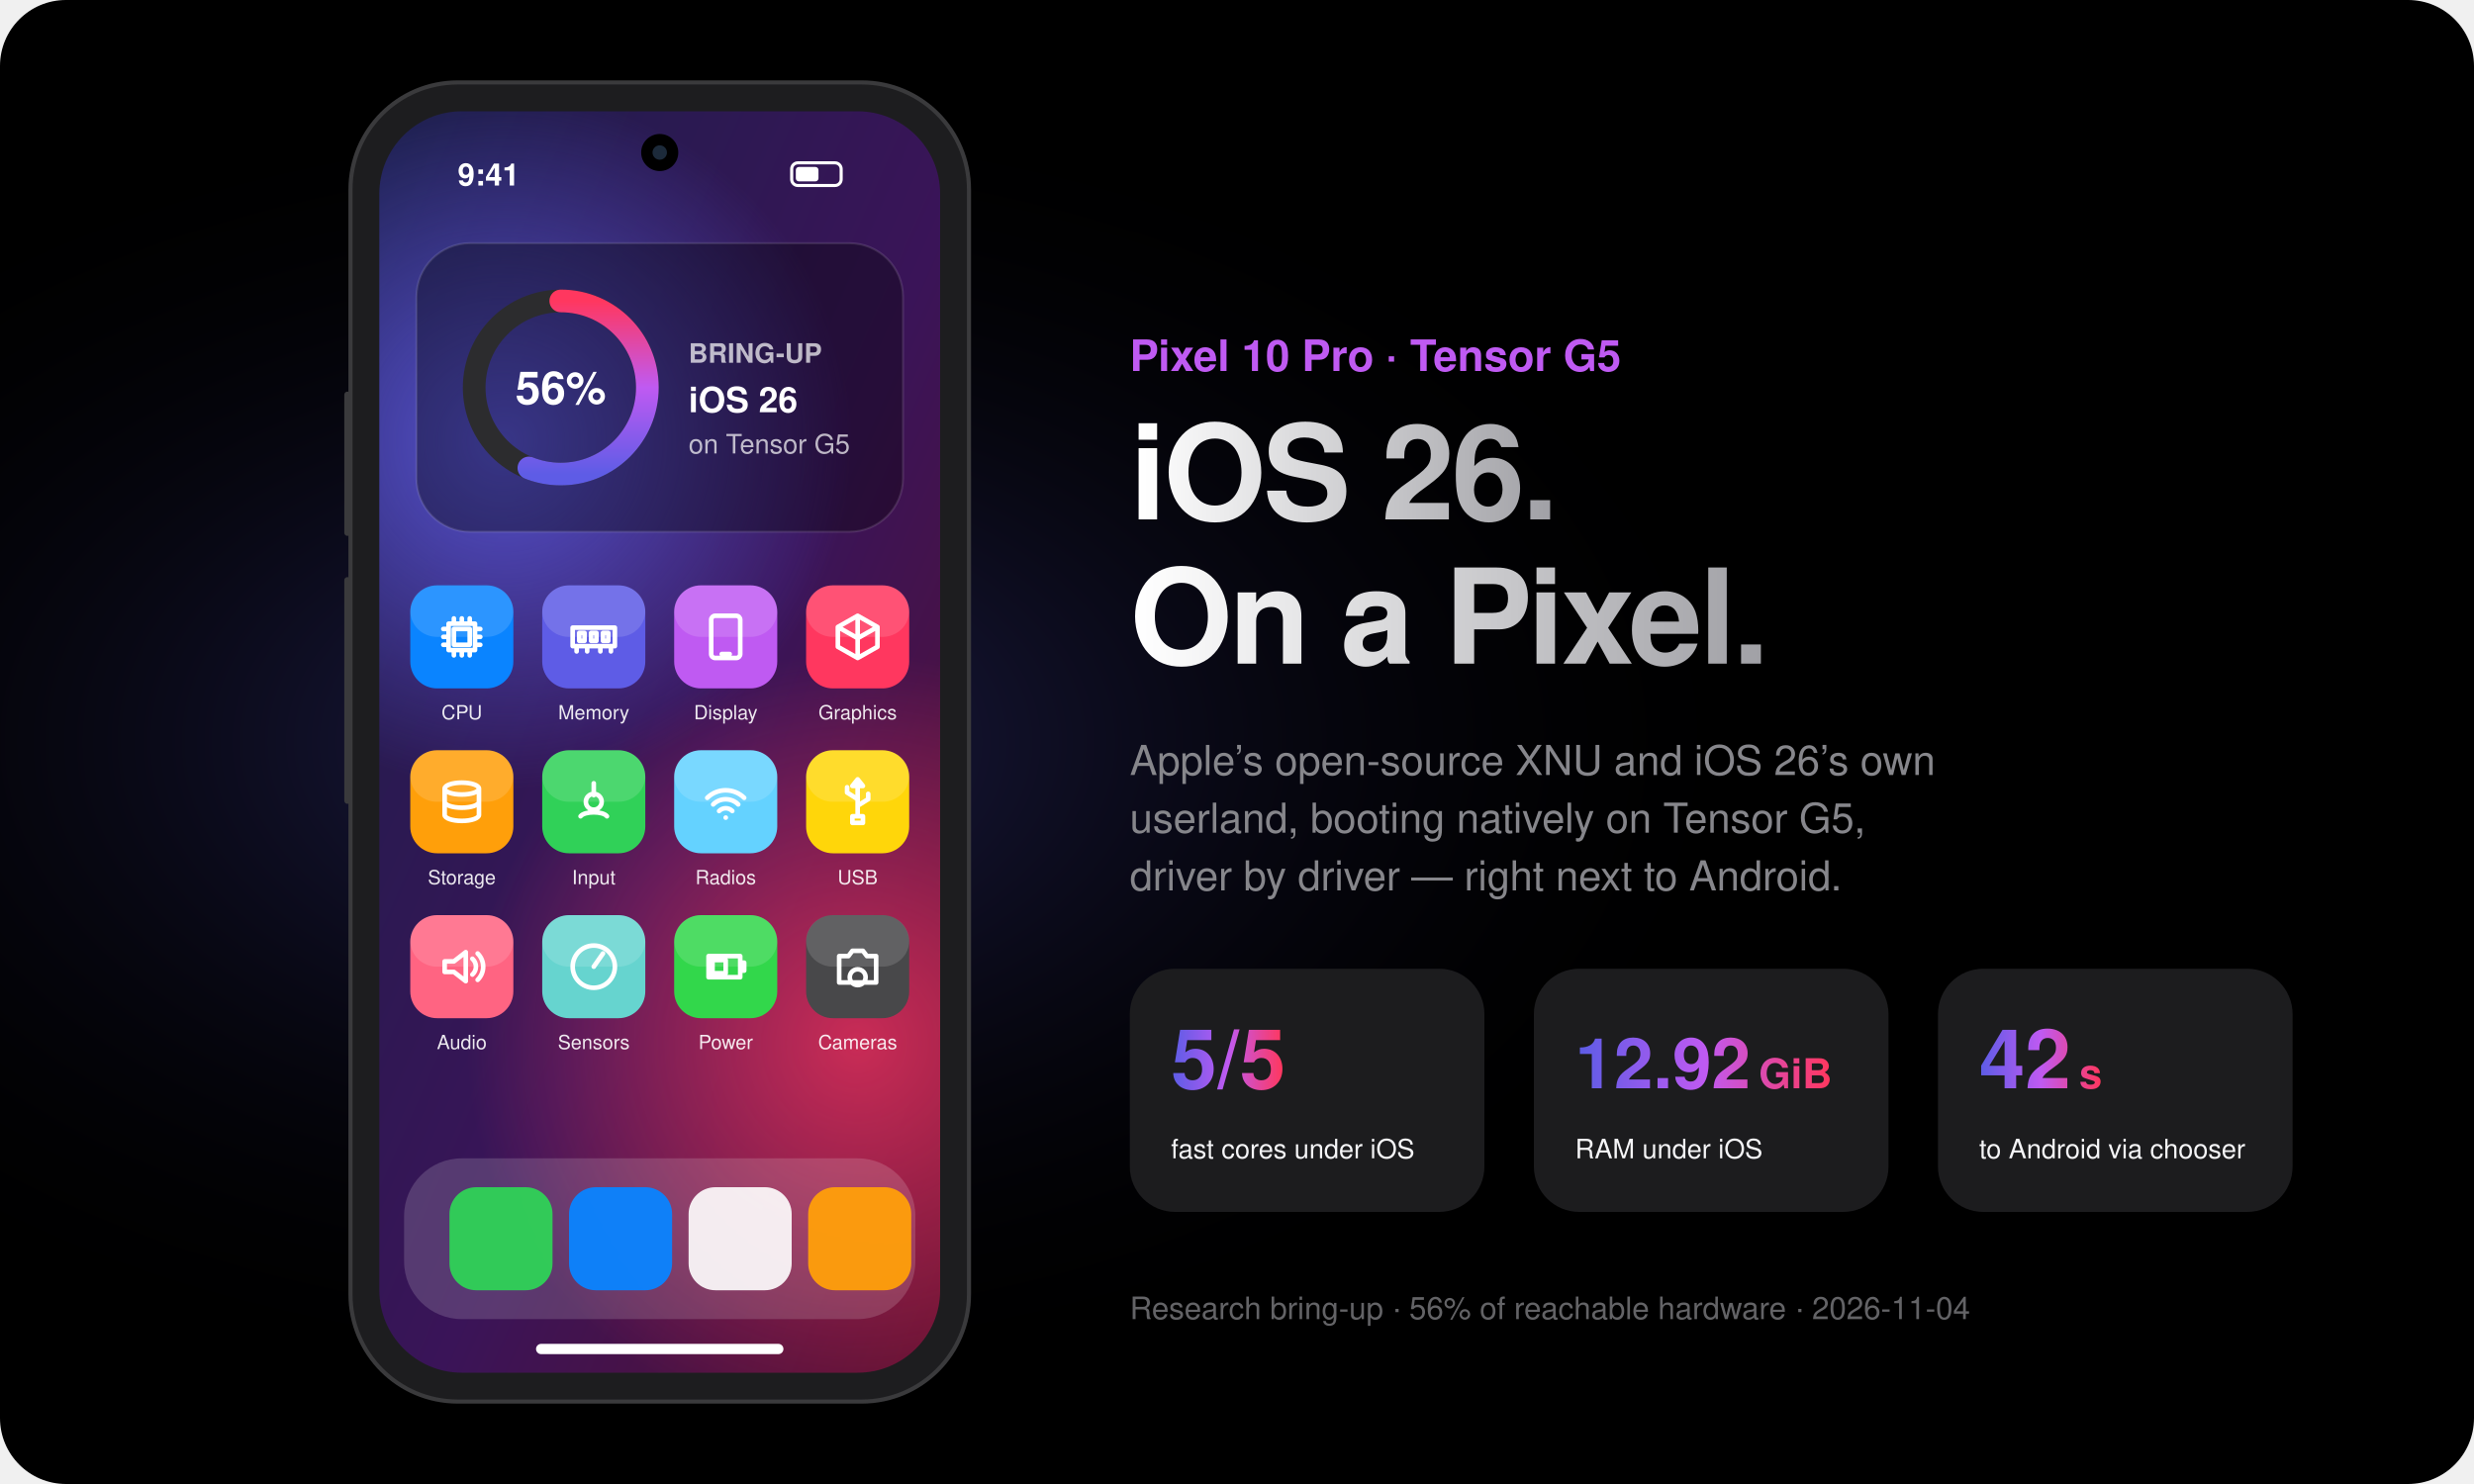
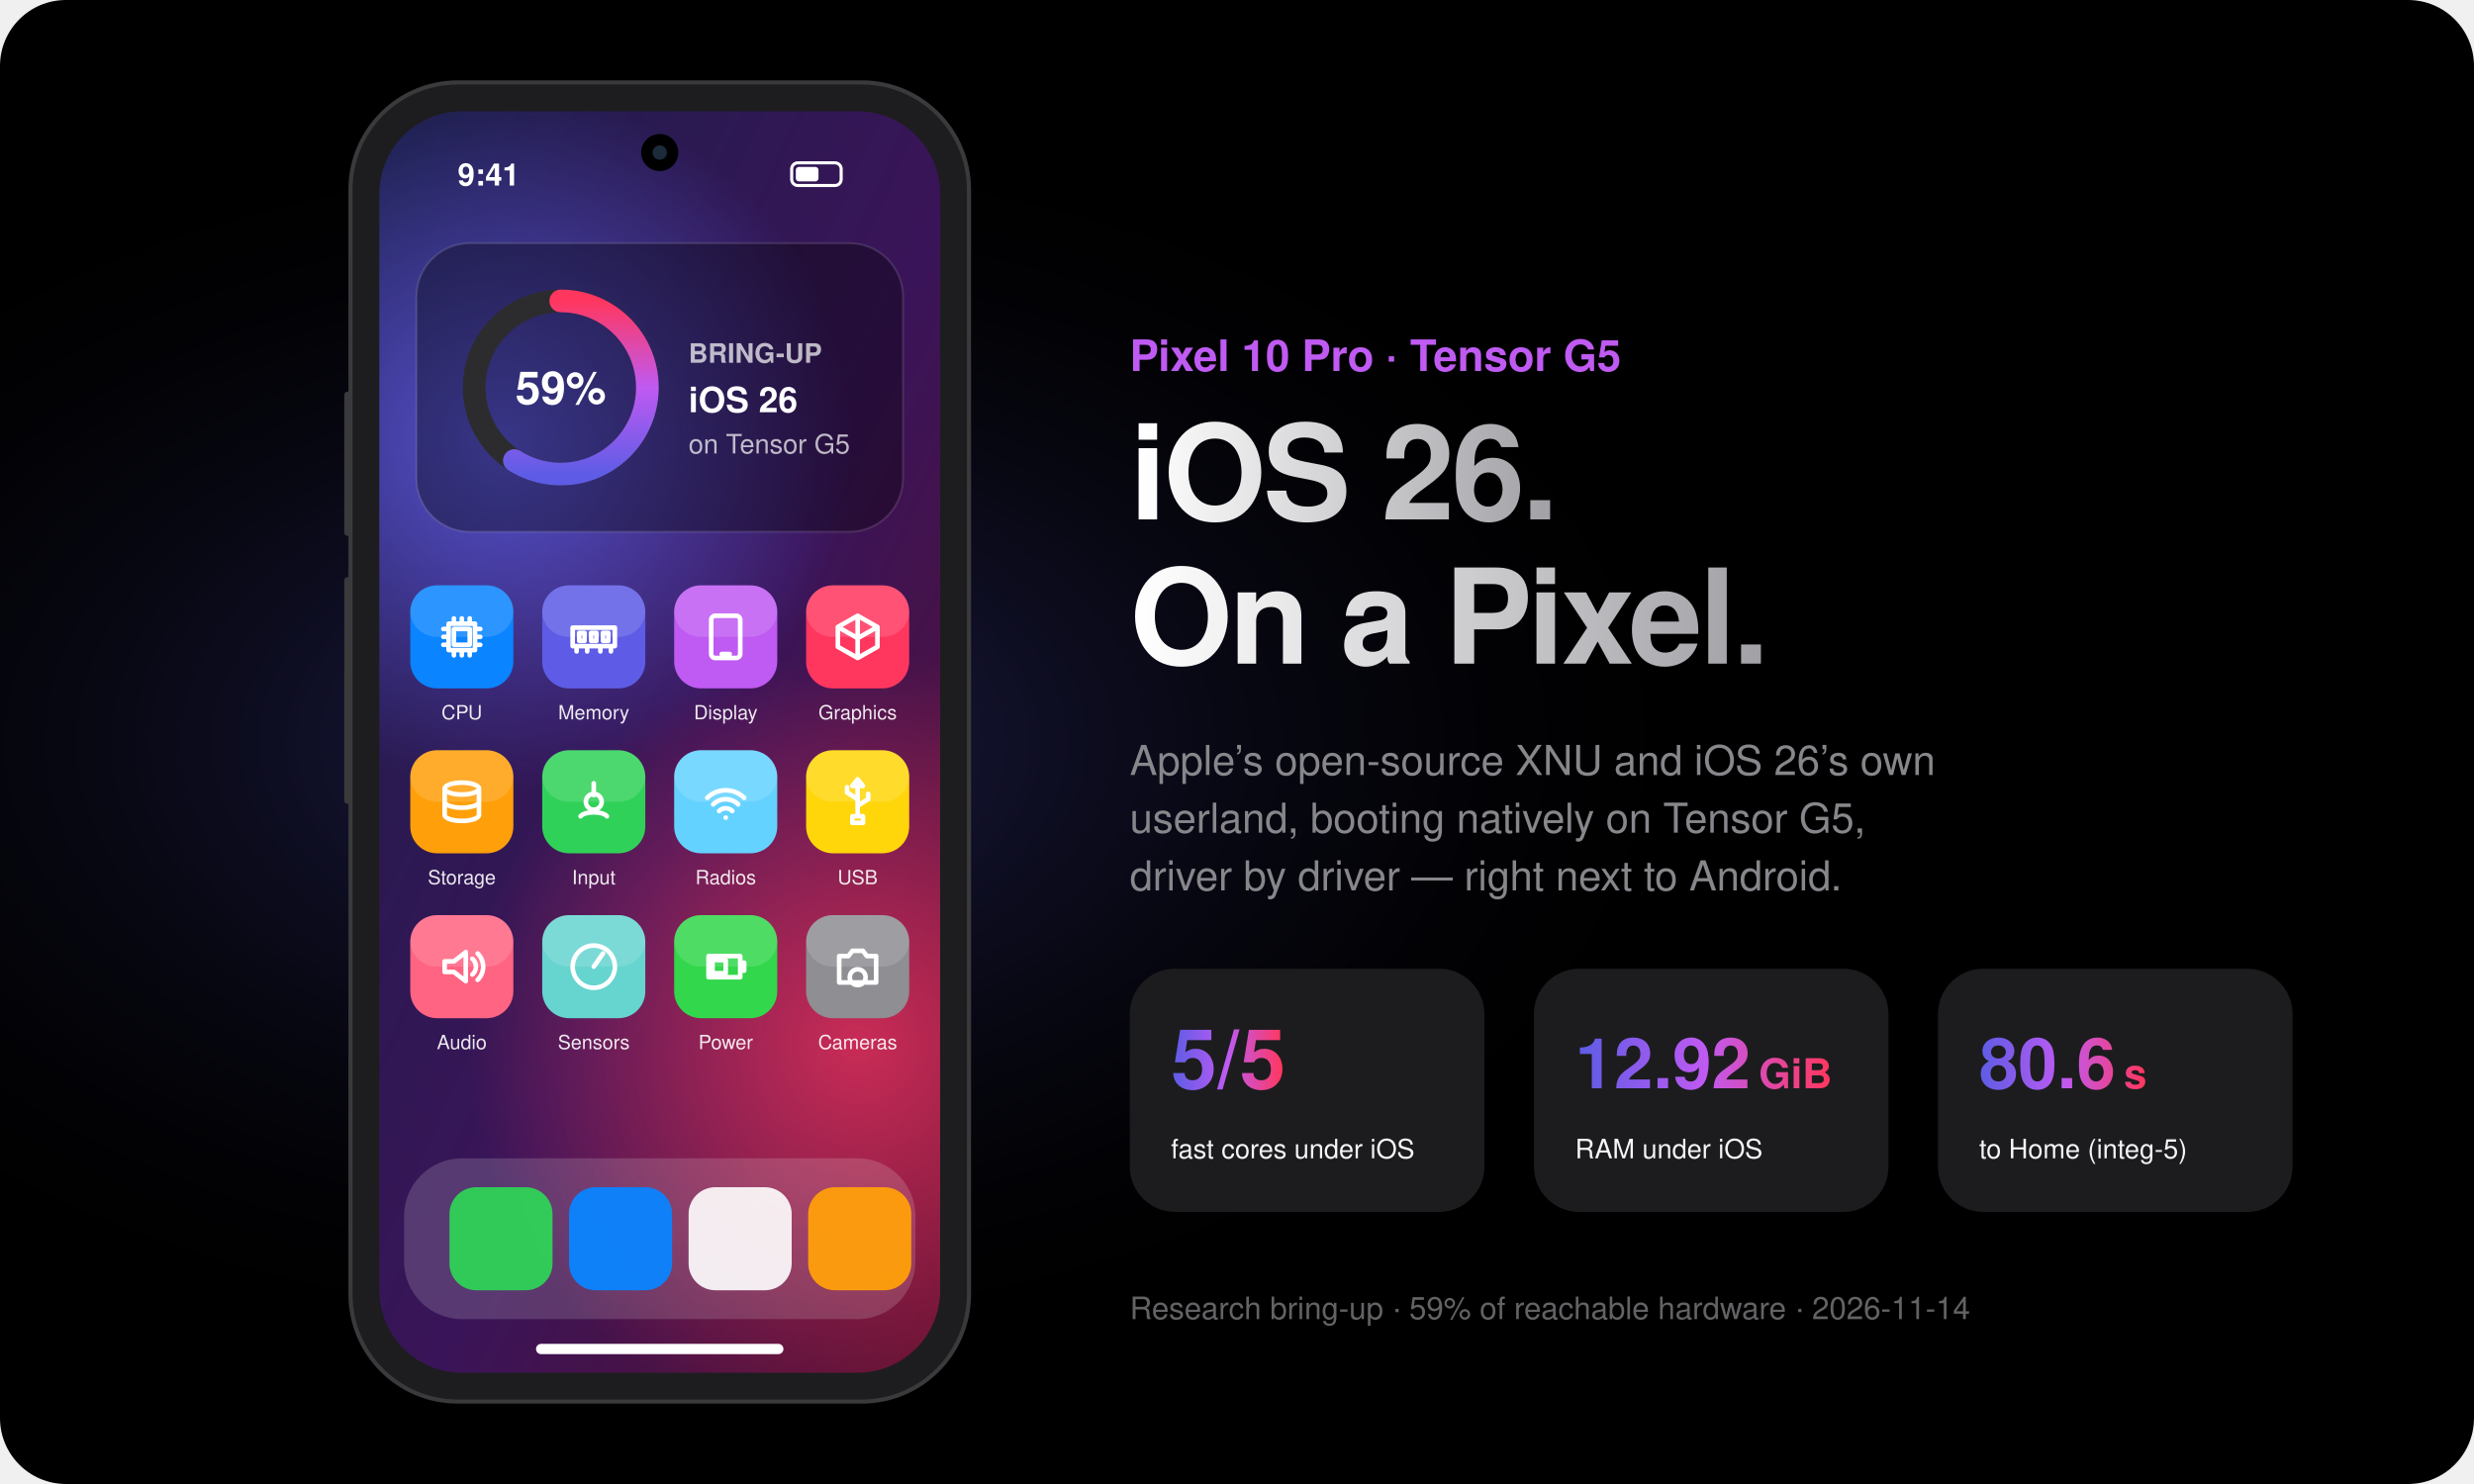
- <svg xmlns="http://www.w3.org/2000/svg" viewBox="0 0 1200 720" role="img" aria-label="iOS 26 on Pixel 10 Pro: 56 percent of reachable hardware">
+ <svg xmlns="http://www.w3.org/2000/svg" viewBox="0 0 1200 720" role="img" aria-label="iOS 26 on Pixel 10 Pro: 59 percent of reachable hardware">
  <defs>
    <linearGradient id="g" x1="0" y1="0" x2="1" y2="0">
      <stop offset="0" stop-color="#5e5ce6" />
      <stop offset=".5" stop-color="#bf5af2" />
      <stop offset="1" stop-color="#ff375f" />
    </linearGradient>
    <linearGradient id="wall" x1="0" y1="0" x2="1" y2="1">
      <stop offset="0" stop-color="#1b1f4b" />
      <stop offset=".55" stop-color="#3a1458" />
      <stop offset="1" stop-color="#5b0f2e" />
    </linearGradient>
    <radialGradient id="orb1">
      <stop offset="0" stop-color="#5e5ce6" stop-opacity=".85" />
      <stop offset="1" stop-color="#5e5ce6" stop-opacity="0" />
    </radialGradient>
    <radialGradient id="orb2">
      <stop offset="0" stop-color="#ff375f" stop-opacity=".7" />
      <stop offset="1" stop-color="#ff375f" stop-opacity="0" />
    </radialGradient>
    <radialGradient id="halo" cx=".27" cy=".5" r=".45">
      <stop offset="0" stop-color="#5e5ce6" stop-opacity=".35" />
      <stop offset="1" stop-color="#000" stop-opacity="0" />
    </radialGradient>
    <linearGradient id="t" x1="0" y1="0" x2="1" y2="0">
      <stop offset="0" stop-color="#fff" />
      <stop offset="1" stop-color="#a1a1a6" />
    </linearGradient>
  </defs>
  <rect width="1200" height="720" rx="32" fill="#000" />
  <rect width="1200" height="720" rx="32" fill="url(#halo)">
    <animate attributeName="opacity" values=".7;1;.7" dur="7s" repeatCount="indefinite" />
  </rect>
  <g>
    <rect x="170" y="40" width="300" height="640" rx="52" fill="#1d1d1f" stroke="#3a3a3c" stroke-width="2" />
    <rect x="167" y="190" width="3" height="70" rx="1.5" fill="#3a3a3c" />
    <rect x="167" y="280" width="3" height="110" rx="1.5" fill="#3a3a3c" />
    <clipPath id="scr">
      <rect x="184" y="54" width="272" height="612" rx="40" />
    </clipPath>
    <g clip-path="url(#scr)">
      <rect x="184" y="54" width="272" height="612" fill="url(#wall)" />
      <circle cx="244" cy="214" r="170" fill="url(#orb1)">
        <animate attributeName="cy" values="214;274;214" dur="11s" repeatCount="indefinite" />
      </circle>
      <circle cx="416" cy="506" r="190" fill="url(#orb2)">
        <animate attributeName="cx" values="416;356;416" dur="13s" repeatCount="indefinite" />
      </circle>
      <text font-family="-apple-system,BlinkMacSystemFont,'SF Pro Display','Helvetica Neue',Helvetica,Arial,sans-serif" x="222" y="90" font-size="15" font-weight="600" fill="#fff">9:41</text>
      <g fill="#fff">
        <rect x="384" y="79" width="24" height="11" rx="3" fill="none" stroke="#fff" stroke-width="1.5" />
        <rect x="386" y="81" width="11" height="7" rx="1.5" />
      </g>
      <g transform="translate(319 188)">
        <g>
          <animateTransform attributeName="transform" type="scale" values="0;0;1.08;1" keyTimes="0;0.788;0.936;1" dur="3.30s" fill="freeze" additive="sum" />
          <animate attributeName="opacity" values="0;0;1;1" keyTimes="0;0.788;0.936;1" dur="3.30s" fill="freeze" />
          <g transform="translate(-319 -188)">
            <rect x="202" y="118" width="236" height="140" rx="26" fill="#000" fill-opacity=".35" stroke="#fff" stroke-opacity=".12" />
            <circle cx="272" cy="188" r="42" fill="none" stroke="#2c2c2e" stroke-width="11" />
-             <circle cx="272" cy="188" r="42" fill="none" stroke="url(#g)" stroke-width="11" stroke-linecap="round" stroke-dasharray="263.9" stroke-dashoffset="116.1" transform="rotate(-90 272 188)">
-               <animate attributeName="stroke-dashoffset" values="263.9;263.9;116.1" keyTimes="0;0.652;1" calcMode="spline" keySplines="0 0 1 1;.3 .7 .2 1" dur="4.60s" fill="freeze" />
+             <circle cx="272" cy="188" r="42" fill="none" stroke="url(#g)" stroke-width="11" stroke-linecap="round" stroke-dasharray="263.9" stroke-dashoffset="108.2" transform="rotate(-90 272 188)">
+               <animate attributeName="stroke-dashoffset" values="263.9;263.9;108.2" keyTimes="0;0.652;1" calcMode="spline" keySplines="0 0 1 1;.3 .7 .2 1" dur="4.60s" fill="freeze" />
            </circle>
-             <text font-family="-apple-system,BlinkMacSystemFont,'SF Pro Display','Helvetica Neue',Helvetica,Arial,sans-serif" x="272" y="196" text-anchor="middle" font-size="22" font-weight="700" fill="#fff">56%</text>
+             <text font-family="-apple-system,BlinkMacSystemFont,'SF Pro Display','Helvetica Neue',Helvetica,Arial,sans-serif" x="272" y="196" text-anchor="middle" font-size="22" font-weight="700" fill="#fff">59%</text>
            <text font-family="-apple-system,BlinkMacSystemFont,'SF Pro Display','Helvetica Neue',Helvetica,Arial,sans-serif" x="334" y="176" font-size="13" font-weight="600" fill="#fff" fill-opacity=".7">BRING-UP</text>
            <text font-family="-apple-system,BlinkMacSystemFont,'SF Pro Display','Helvetica Neue',Helvetica,Arial,sans-serif" x="334" y="200" font-size="17" font-weight="700" fill="#fff">iOS 26</text>
            <text font-family="-apple-system,BlinkMacSystemFont,'SF Pro Display','Helvetica Neue',Helvetica,Arial,sans-serif" x="334" y="220" font-size="13" fill="#fff" fill-opacity=".7">on Tensor G5</text>
          </g>
        </g>
      </g>
      <g transform="translate(224.0 309.0)">
        <g>
          <animateTransform attributeName="transform" type="scale" values="0;0;1.08;1" keyTimes="0;0.825;0.947;1" dur="4.00s" fill="freeze" additive="sum" />
          <animate attributeName="opacity" values="0;0;1;1" keyTimes="0;0.825;0.947;1" dur="4.00s" fill="freeze" />
          <g transform="translate(-25.0 -25.0)">
            <rect width="50" height="50" rx="13" fill="#0a84ff" />
            <rect width="50" height="25.0" rx="13" fill="#fff" fill-opacity=".14" />
            <path d="M30 30h40v40H30z M38 38h24v24H38z M22 38h8M22 50h8M22 62h8M70 38h8M70 50h8M70 62h8M38 22v8M50 22v8M62 22v8M38 70v8M50 70v8M62 70v8" transform="translate(9 9) scale(.32)" fill="none" stroke="#fff" stroke-width="7" stroke-linecap="round" stroke-linejoin="round" />
          </g>
        </g>
      </g>
      <text font-family="-apple-system,BlinkMacSystemFont,'SF Pro Display','Helvetica Neue',Helvetica,Arial,sans-serif" x="224.0" y="349" text-anchor="middle" font-size="9.5" fill="#fff" fill-opacity=".9">CPU<animate attributeName="opacity" values="0;0;1" keyTimes="0;.85;1" dur="4.00s" fill="freeze" />
      </text>
      <g transform="translate(288.0 309.0)">
        <g>
          <animateTransform attributeName="transform" type="scale" values="0;0;1.08;1" keyTimes="0;0.828;0.948;1" dur="4.07s" fill="freeze" additive="sum" />
          <animate attributeName="opacity" values="0;0;1;1" keyTimes="0;0.828;0.948;1" dur="4.07s" fill="freeze" />
          <g transform="translate(-25.0 -25.0)">
            <rect width="50" height="50" rx="13" fill="#5e5ce6" />
            <rect width="50" height="25.0" rx="13" fill="#fff" fill-opacity=".14" />
            <path d="M18 36h64v28H18z M28 44h8v12h-8z M46 44h8v12h-8z M64 44h8v12h-8z M24 64v8M40 64v8M60 64v8M76 64v8" transform="translate(9 9) scale(.32)" fill="none" stroke="#fff" stroke-width="7" stroke-linecap="round" stroke-linejoin="round" />
          </g>
        </g>
      </g>
      <text font-family="-apple-system,BlinkMacSystemFont,'SF Pro Display','Helvetica Neue',Helvetica,Arial,sans-serif" x="288.0" y="349" text-anchor="middle" font-size="9.5" fill="#fff" fill-opacity=".9">Memory<animate attributeName="opacity" values="0;0;1" keyTimes="0;.85;1" dur="4.07s" fill="freeze" />
      </text>
      <g transform="translate(352.0 309.0)">
        <g>
          <animateTransform attributeName="transform" type="scale" values="0;0;1.08;1" keyTimes="0;0.831;0.949;1" dur="4.14s" fill="freeze" additive="sum" />
          <animate attributeName="opacity" values="0;0;1;1" keyTimes="0;0.831;0.949;1" dur="4.14s" fill="freeze" />
          <g transform="translate(-25.0 -25.0)">
            <rect width="50" height="50" rx="13" fill="#bf5af2" />
            <rect width="50" height="25.0" rx="13" fill="#fff" fill-opacity=".14" />
            <path d="M34 18h32a6 6 0 0 1 6 6v52a6 6 0 0 1-6 6H34a6 6 0 0 1-6-6V24a6 6 0 0 1 6-6z M44 76h12" transform="translate(9 9) scale(.32)" fill="none" stroke="#fff" stroke-width="7" stroke-linecap="round" stroke-linejoin="round" />
          </g>
        </g>
      </g>
      <text font-family="-apple-system,BlinkMacSystemFont,'SF Pro Display','Helvetica Neue',Helvetica,Arial,sans-serif" x="352.0" y="349" text-anchor="middle" font-size="9.5" fill="#fff" fill-opacity=".9">Display<animate attributeName="opacity" values="0;0;1" keyTimes="0;.85;1" dur="4.14s" fill="freeze" />
      </text>
      <g transform="translate(416.0 309.0)">
        <g>
          <animateTransform attributeName="transform" type="scale" values="0;0;1.08;1" keyTimes="0;0.834;0.950;1" dur="4.21s" fill="freeze" additive="sum" />
          <animate attributeName="opacity" values="0;0;1;1" keyTimes="0;0.834;0.950;1" dur="4.21s" fill="freeze" />
          <g transform="translate(-25.0 -25.0)">
            <rect width="50" height="50" rx="13" fill="#ff375f" />
            <rect width="50" height="25.0" rx="13" fill="#fff" fill-opacity=".14" />
            <path d="M50 18l30 17v30L50 82 20 65V35z M50 18v64 M20 35l30 17 30-17" transform="translate(9 9) scale(.32)" fill="none" stroke="#fff" stroke-width="7" stroke-linecap="round" stroke-linejoin="round" />
          </g>
        </g>
      </g>
      <text font-family="-apple-system,BlinkMacSystemFont,'SF Pro Display','Helvetica Neue',Helvetica,Arial,sans-serif" x="416.0" y="349" text-anchor="middle" font-size="9.5" fill="#fff" fill-opacity=".9">Graphics<animate attributeName="opacity" values="0;0;1" keyTimes="0;.85;1" dur="4.21s" fill="freeze" />
      </text>
      <g transform="translate(224.0 389.0)">
        <g>
          <animateTransform attributeName="transform" type="scale" values="0;0;1.08;1" keyTimes="0;0.836;0.951;1" dur="4.28s" fill="freeze" additive="sum" />
          <animate attributeName="opacity" values="0;0;1;1" keyTimes="0;0.836;0.951;1" dur="4.28s" fill="freeze" />
          <g transform="translate(-25.0 -25.0)">
            <rect width="50" height="50" rx="13" fill="#ff9f0a" />
            <rect width="50" height="25.0" rx="13" fill="#fff" fill-opacity=".14" />
            <path d="M24 30a26 9 0 1 0 52 0a26 9 0 1 0-52 0z M24 30v40a26 9 0 0 0 52 0V30 M24 50a26 9 0 0 0 52 0" transform="translate(9 9) scale(.32)" fill="none" stroke="#fff" stroke-width="7" stroke-linecap="round" stroke-linejoin="round" />
          </g>
        </g>
      </g>
      <text font-family="-apple-system,BlinkMacSystemFont,'SF Pro Display','Helvetica Neue',Helvetica,Arial,sans-serif" x="224.0" y="429" text-anchor="middle" font-size="9.5" fill="#fff" fill-opacity=".9">Storage<animate attributeName="opacity" values="0;0;1" keyTimes="0;.85;1" dur="4.28s" fill="freeze" />
      </text>
      <g transform="translate(288.0 389.0)">
        <g>
          <animateTransform attributeName="transform" type="scale" values="0;0;1.08;1" keyTimes="0;0.839;0.952;1" dur="4.35s" fill="freeze" additive="sum" />
          <animate attributeName="opacity" values="0;0;1;1" keyTimes="0;0.839;0.952;1" dur="4.35s" fill="freeze" />
          <g transform="translate(-25.0 -25.0)">
            <rect width="50" height="50" rx="13" fill="#30d158" />
            <rect width="50" height="25.0" rx="13" fill="#fff" fill-opacity=".14" />
            <path d="M50 22v18 M38 50a12 12 0 1 0 24 0a12 12 0 1 0-24 0z M30 72c6-8 34-8 40 0" transform="translate(9 9) scale(.32)" fill="none" stroke="#fff" stroke-width="7" stroke-linecap="round" stroke-linejoin="round" />
          </g>
        </g>
      </g>
      <text font-family="-apple-system,BlinkMacSystemFont,'SF Pro Display','Helvetica Neue',Helvetica,Arial,sans-serif" x="288.0" y="429" text-anchor="middle" font-size="9.5" fill="#fff" fill-opacity=".9">Input<animate attributeName="opacity" values="0;0;1" keyTimes="0;.85;1" dur="4.35s" fill="freeze" />
      </text>
      <g transform="translate(352.0 389.0)">
        <g>
          <animateTransform attributeName="transform" type="scale" values="0;0;1.08;1" keyTimes="0;0.842;0.952;1" dur="4.42s" fill="freeze" additive="sum" />
          <animate attributeName="opacity" values="0;0;1;1" keyTimes="0;0.842;0.952;1" dur="4.42s" fill="freeze" />
          <g transform="translate(-25.0 -25.0)">
            <rect width="50" height="50" rx="13" fill="#64d2ff" />
            <rect width="50" height="25.0" rx="13" fill="#fff" fill-opacity=".14" />
            <path d="M22 44a40 40 0 0 1 56 0 M31 54a27 27 0 0 1 38 0 M40 64a14 14 0 0 1 20 0 M50 74h.1" transform="translate(9 9) scale(.32)" fill="none" stroke="#fff" stroke-width="7" stroke-linecap="round" stroke-linejoin="round" />
          </g>
        </g>
      </g>
      <text font-family="-apple-system,BlinkMacSystemFont,'SF Pro Display','Helvetica Neue',Helvetica,Arial,sans-serif" x="352.0" y="429" text-anchor="middle" font-size="9.5" fill="#fff" fill-opacity=".9">Radios<animate attributeName="opacity" values="0;0;1" keyTimes="0;.85;1" dur="4.42s" fill="freeze" />
      </text>
      <g transform="translate(416.0 389.0)">
        <g>
          <animateTransform attributeName="transform" type="scale" values="0;0;1.08;1" keyTimes="0;0.844;0.953;1" dur="4.49s" fill="freeze" additive="sum" />
          <animate attributeName="opacity" values="0;0;1;1" keyTimes="0;0.844;0.953;1" dur="4.49s" fill="freeze" />
          <g transform="translate(-25.0 -25.0)">
            <rect width="50" height="50" rx="13" fill="#ffd60a" />
            <rect width="50" height="25.0" rx="13" fill="#fff" fill-opacity=".14" />
            <path d="M50 16v56 M50 16l-8 10h16z M50 46l-16-10v-8 M50 56l16-10v-8 M42 72h16v10H42z" transform="translate(9 9) scale(.32)" fill="none" stroke="#fff" stroke-width="7" stroke-linecap="round" stroke-linejoin="round" />
          </g>
        </g>
      </g>
      <text font-family="-apple-system,BlinkMacSystemFont,'SF Pro Display','Helvetica Neue',Helvetica,Arial,sans-serif" x="416.0" y="429" text-anchor="middle" font-size="9.5" fill="#fff" fill-opacity=".9">USB<animate attributeName="opacity" values="0;0;1" keyTimes="0;.85;1" dur="4.49s" fill="freeze" />
      </text>
      <g transform="translate(224.0 469.0)">
        <g>
          <animateTransform attributeName="transform" type="scale" values="0;0;1.08;1" keyTimes="0;0.846;0.954;1" dur="4.56s" fill="freeze" additive="sum" />
          <animate attributeName="opacity" values="0;0;1;1" keyTimes="0;0.846;0.954;1" dur="4.56s" fill="freeze" />
          <g transform="translate(-25.0 -25.0)">
            <rect width="50" height="50" rx="13" fill="#ff6482" />
            <rect width="50" height="25.0" rx="13" fill="#fff" fill-opacity=".14" />
            <path d="M24 42h14l18-14v44L38 58H24z M66 38a16 16 0 0 1 0 24 M74 30a28 28 0 0 1 0 40" transform="translate(9 9) scale(.32)" fill="none" stroke="#fff" stroke-width="7" stroke-linecap="round" stroke-linejoin="round" />
          </g>
        </g>
      </g>
      <text font-family="-apple-system,BlinkMacSystemFont,'SF Pro Display','Helvetica Neue',Helvetica,Arial,sans-serif" x="224.0" y="509" text-anchor="middle" font-size="9.5" fill="#fff" fill-opacity=".9">Audio<animate attributeName="opacity" values="0;0;1" keyTimes="0;.85;1" dur="4.56s" fill="freeze" />
      </text>
      <g transform="translate(288.0 469.0)">
        <g>
          <animateTransform attributeName="transform" type="scale" values="0;0;1.08;1" keyTimes="0;0.849;0.955;1" dur="4.63s" fill="freeze" additive="sum" />
          <animate attributeName="opacity" values="0;0;1;1" keyTimes="0;0.849;0.955;1" dur="4.63s" fill="freeze" />
          <g transform="translate(-25.0 -25.0)">
            <rect width="50" height="50" rx="13" fill="#66d4cf" />
            <rect width="50" height="25.0" rx="13" fill="#fff" fill-opacity=".14" />
            <path d="M50 18a32 32 0 1 0 .1 0z M50 50L64 30 M50 50h.1" transform="translate(9 9) scale(.32)" fill="none" stroke="#fff" stroke-width="7" stroke-linecap="round" stroke-linejoin="round" />
          </g>
        </g>
      </g>
      <text font-family="-apple-system,BlinkMacSystemFont,'SF Pro Display','Helvetica Neue',Helvetica,Arial,sans-serif" x="288.0" y="509" text-anchor="middle" font-size="9.5" fill="#fff" fill-opacity=".9">Sensors<animate attributeName="opacity" values="0;0;1" keyTimes="0;.85;1" dur="4.63s" fill="freeze" />
      </text>
      <g transform="translate(352.0 469.0)">
        <g>
          <animateTransform attributeName="transform" type="scale" values="0;0;1.08;1" keyTimes="0;0.851;0.955;1" dur="4.70s" fill="freeze" additive="sum" />
          <animate attributeName="opacity" values="0;0;1;1" keyTimes="0;0.851;0.955;1" dur="4.70s" fill="freeze" />
          <g transform="translate(-25.0 -25.0)">
            <rect width="50" height="50" rx="13" fill="#32d74b" />
            <rect width="50" height="25.0" rx="13" fill="#fff" fill-opacity=".14" />
            <path d="M24 34h48v32H24z M72 44h6v12h-6 M30 40h20v20H30z" transform="translate(9 9) scale(.32)" fill="none" stroke="#fff" stroke-width="7" stroke-linecap="round" stroke-linejoin="round" />
          </g>
        </g>
      </g>
      <text font-family="-apple-system,BlinkMacSystemFont,'SF Pro Display','Helvetica Neue',Helvetica,Arial,sans-serif" x="352.0" y="509" text-anchor="middle" font-size="9.5" fill="#fff" fill-opacity=".9">Power<animate attributeName="opacity" values="0;0;1" keyTimes="0;.85;1" dur="4.70s" fill="freeze" />
      </text>
      <g transform="translate(416.0 469.0)">
        <g>
          <animateTransform attributeName="transform" type="scale" values="0;0;1.08;1" keyTimes="0;0.853;0.956;1" dur="4.77s" fill="freeze" additive="sum" />
          <animate attributeName="opacity" values="0;0;1;1" keyTimes="0;0.853;0.956;1" dur="4.77s" fill="freeze" />
          <g transform="translate(-25.0 -25.0)">
-             <rect width="50" height="50" rx="13" fill="#48484a" />
+             <rect width="50" height="50" rx="13" fill="#8e8e93" />
            <rect width="50" height="25.0" rx="13" fill="#fff" fill-opacity=".14" />
            <path d="M22 34h14l6-8h16l6 8h14v40H22z M50 54a12 12 0 1 0 .1 0z" transform="translate(9 9) scale(.32)" fill="none" stroke="#fff" stroke-width="7" stroke-linecap="round" stroke-linejoin="round" />
          </g>
        </g>
      </g>
      <text font-family="-apple-system,BlinkMacSystemFont,'SF Pro Display','Helvetica Neue',Helvetica,Arial,sans-serif" x="416.0" y="509" text-anchor="middle" font-size="9.5" fill="#fff" fill-opacity=".9">Cameras<animate attributeName="opacity" values="0;0;1" keyTimes="0;.85;1" dur="4.77s" fill="freeze" />
      </text>
      <rect x="196" y="562" width="248" height="78" rx="28" fill="#fff" fill-opacity=".16">
        <animate attributeName="opacity" values="0;0;1" keyTimes="0;.8;1" dur="3.6s" fill="freeze" />
      </rect>
      <g transform="translate(243 601)">
        <g>
          <animateTransform attributeName="transform" type="scale" values="0;0;1.08;1" keyTimes="0;0.829;0.949;1" dur="4.10s" fill="freeze" additive="sum" />
          <animate attributeName="opacity" values="0;0;1;1" keyTimes="0;0.829;0.949;1" dur="4.10s" fill="freeze" />
          <rect x="-25" y="-25" width="50" height="50" rx="13" fill="#30d158" fill-opacity="0.95" />
        </g>
      </g>
      <g transform="translate(301 601)">
        <g>
          <animateTransform attributeName="transform" type="scale" values="0;0;1.08;1" keyTimes="0;0.833;0.950;1" dur="4.18s" fill="freeze" additive="sum" />
          <animate attributeName="opacity" values="0;0;1;1" keyTimes="0;0.833;0.950;1" dur="4.18s" fill="freeze" />
          <rect x="-25" y="-25" width="50" height="50" rx="13" fill="#0a84ff" fill-opacity="0.95" />
        </g>
      </g>
      <g transform="translate(359 601)">
        <g>
          <animateTransform attributeName="transform" type="scale" values="0;0;1.08;1" keyTimes="0;0.836;0.951;1" dur="4.26s" fill="freeze" additive="sum" />
          <animate attributeName="opacity" values="0;0;1;1" keyTimes="0;0.836;0.951;1" dur="4.26s" fill="freeze" />
          <rect x="-25" y="-25" width="50" height="50" rx="13" fill="#ffffff" fill-opacity="0.9" />
        </g>
      </g>
      <g transform="translate(417 601)">
        <g>
          <animateTransform attributeName="transform" type="scale" values="0;0;1.08;1" keyTimes="0;0.839;0.952;1" dur="4.34s" fill="freeze" additive="sum" />
          <animate attributeName="opacity" values="0;0;1;1" keyTimes="0;0.839;0.952;1" dur="4.34s" fill="freeze" />
          <rect x="-25" y="-25" width="50" height="50" rx="13" fill="#ff9f0a" fill-opacity="0.95" />
        </g>
      </g>
      <rect x="260.0" y="652" width="120" height="5" rx="2.5" fill="#fff" />
      <g opacity="0">
        <animate attributeName="opacity" values="1;1;0" keyTimes="0;.82;1" dur="2.6s" fill="freeze" />
        <rect x="184" y="54" width="272" height="612" fill="#08090c" />
        <text font-family="-apple-system,BlinkMacSystemFont,'SF Pro Display','Helvetica Neue',Helvetica,Arial,sans-serif" x="320.0" y="254" text-anchor="middle" font-size="13" fill="#fff" fill-opacity=".55">Choose a startup system</text>
        <rect x="224" y="284" width="90" height="90" rx="22" fill="#fff" fill-opacity=".1" />
        <text font-family="-apple-system,BlinkMacSystemFont,'SF Pro Display','Helvetica Neue',Helvetica,Arial,sans-serif" x="269" y="399" text-anchor="middle" font-size="14" font-weight="600" fill="#fff">Android</text>
        <rect x="326" y="284" width="90" height="90" rx="22" fill="#fff" fill-opacity=".1" />
        <text font-family="-apple-system,BlinkMacSystemFont,'SF Pro Display','Helvetica Neue',Helvetica,Arial,sans-serif" x="371" y="399" text-anchor="middle" font-size="14" font-weight="600" fill="#fff">iOS</text>
        <rect x="217" y="277" width="104" height="104" rx="28" fill="none" stroke="#fff" stroke-width="3">
          <animate attributeName="x" values="217;217;319;319" keyTimes="0;.35;.5;1" dur="2.2s" fill="freeze" />
        </rect>
        <rect x="254.0" y="444" width="132" height="30" rx="15" fill="#fff" fill-opacity=".12" />
        <text font-family="-apple-system,BlinkMacSystemFont,'SF Pro Display','Helvetica Neue',Helvetica,Arial,sans-serif" x="320.0" y="464" text-anchor="middle" font-size="12" fill="#fff">Starting iOS</text>
      </g>
    </g>
    <circle cx="320.0" cy="74" r="9" fill="#000" />
    <circle cx="320.0" cy="74" r="3.5" fill="#1c2a3a" />
  </g>
  <text font-family="-apple-system,BlinkMacSystemFont,'SF Pro Display','Helvetica Neue',Helvetica,Arial,sans-serif" x="548" y="180" font-size="21" font-weight="600" fill="#bf5af2">Pixel 10 Pro · Tensor G5<animate attributeName="opacity" values="0;0;1" keyTimes="0;0.167;1" calcMode="spline" keySplines="0 0 1 1;.2 .8 .2 1" dur="1.20s" fill="freeze" />
    <animateTransform attributeName="transform" type="translate" values="0 22;0 22;0 0" keyTimes="0;0.167;1" calcMode="spline" keySplines="0 0 1 1;.2 .8 .2 1" dur="1.20s" fill="freeze" />
  </text>
  <text font-family="-apple-system,BlinkMacSystemFont,'SF Pro Display','Helvetica Neue',Helvetica,Arial,sans-serif" x="548" y="252" font-size="64" font-weight="700" letter-spacing="-1.5" fill="url(#t)">iOS 26.<animate attributeName="opacity" values="0;0;1" keyTimes="0;0.259;1" calcMode="spline" keySplines="0 0 1 1;.2 .8 .2 1" dur="1.35s" fill="freeze" />
    <animateTransform attributeName="transform" type="translate" values="0 22;0 22;0 0" keyTimes="0;0.259;1" calcMode="spline" keySplines="0 0 1 1;.2 .8 .2 1" dur="1.35s" fill="freeze" />
  </text>
  <text font-family="-apple-system,BlinkMacSystemFont,'SF Pro Display','Helvetica Neue',Helvetica,Arial,sans-serif" x="548" y="322" font-size="64" font-weight="700" letter-spacing="-1.5" fill="url(#t)">On a Pixel.<animate attributeName="opacity" values="0;0;1" keyTimes="0;0.333;1" calcMode="spline" keySplines="0 0 1 1;.2 .8 .2 1" dur="1.50s" fill="freeze" />
    <animateTransform attributeName="transform" type="translate" values="0 22;0 22;0 0" keyTimes="0;0.333;1" calcMode="spline" keySplines="0 0 1 1;.2 .8 .2 1" dur="1.50s" fill="freeze" />
  </text>
  <text font-family="-apple-system,BlinkMacSystemFont,'SF Pro Display','Helvetica Neue',Helvetica,Arial,sans-serif" x="548" y="376" font-size="20" font-weight="400" fill="#86868b">Apple’s open-source XNU and iOS 26’s own<animate attributeName="opacity" values="0;0;1" keyTimes="0;0.412;1" calcMode="spline" keySplines="0 0 1 1;.2 .8 .2 1" dur="1.70s" fill="freeze" />
    <animateTransform attributeName="transform" type="translate" values="0 22;0 22;0 0" keyTimes="0;0.412;1" calcMode="spline" keySplines="0 0 1 1;.2 .8 .2 1" dur="1.70s" fill="freeze" />
  </text>
  <text font-family="-apple-system,BlinkMacSystemFont,'SF Pro Display','Helvetica Neue',Helvetica,Arial,sans-serif" x="548" y="404" font-size="20" font-weight="400" fill="#86868b">userland, booting natively on Tensor G5,<animate attributeName="opacity" values="0;0;1" keyTimes="0;0.429;1" calcMode="spline" keySplines="0 0 1 1;.2 .8 .2 1" dur="1.75s" fill="freeze" />
    <animateTransform attributeName="transform" type="translate" values="0 22;0 22;0 0" keyTimes="0;0.429;1" calcMode="spline" keySplines="0 0 1 1;.2 .8 .2 1" dur="1.75s" fill="freeze" />
  </text>
  <text font-family="-apple-system,BlinkMacSystemFont,'SF Pro Display','Helvetica Neue',Helvetica,Arial,sans-serif" x="548" y="432" font-size="20" font-weight="400" fill="#86868b">driver by driver — right next to Android.<animate attributeName="opacity" values="0;0;1" keyTimes="0;0.444;1" calcMode="spline" keySplines="0 0 1 1;.2 .8 .2 1" dur="1.80s" fill="freeze" />
    <animateTransform attributeName="transform" type="translate" values="0 22;0 22;0 0" keyTimes="0;0.444;1" calcMode="spline" keySplines="0 0 1 1;.2 .8 .2 1" dur="1.80s" fill="freeze" />
  </text>
  <g>
    <animate attributeName="opacity" values="0;0;1" keyTimes="0;0.500;1" calcMode="spline" keySplines="0 0 1 1;.2 .8 .2 1" dur="2.00s" fill="freeze" />
    <animateTransform attributeName="transform" type="translate" values="0 22;0 22;0 0" keyTimes="0;0.500;1" calcMode="spline" keySplines="0 0 1 1;.2 .8 .2 1" dur="2.00s" fill="freeze" />
    <rect x="548" y="470" width="172" height="118" rx="22" fill="#1c1c1e" />
    <text font-family="-apple-system,BlinkMacSystemFont,'SF Pro Display','Helvetica Neue',Helvetica,Arial,sans-serif" x="568" y="528" font-size="40" font-weight="700" fill="url(#g)">5/5</text>
    <text font-family="-apple-system,BlinkMacSystemFont,'SF Pro Display','Helvetica Neue',Helvetica,Arial,sans-serif" x="568" y="562" font-size="13" fill="#f5f5f7">fast cores under iOS</text>
  </g>
  <g>
    <animate attributeName="opacity" values="0;0;1" keyTimes="0;0.528;1" calcMode="spline" keySplines="0 0 1 1;.2 .8 .2 1" dur="2.12s" fill="freeze" />
    <animateTransform attributeName="transform" type="translate" values="0 22;0 22;0 0" keyTimes="0;0.528;1" calcMode="spline" keySplines="0 0 1 1;.2 .8 .2 1" dur="2.12s" fill="freeze" />
    <rect x="744" y="470" width="172" height="118" rx="22" fill="#1c1c1e" />
    <text font-family="-apple-system,BlinkMacSystemFont,'SF Pro Display','Helvetica Neue',Helvetica,Arial,sans-serif" x="764" y="528" font-size="34" font-weight="700" fill="url(#g)">12.92<tspan font-size="20" font-weight="600" dx="4">GiB</tspan>
    </text>
    <text font-family="-apple-system,BlinkMacSystemFont,'SF Pro Display','Helvetica Neue',Helvetica,Arial,sans-serif" x="764" y="562" font-size="13" fill="#f5f5f7">RAM under iOS</text>
  </g>
  <g>
    <animate attributeName="opacity" values="0;0;1" keyTimes="0;0.554;1" calcMode="spline" keySplines="0 0 1 1;.2 .8 .2 1" dur="2.24s" fill="freeze" />
    <animateTransform attributeName="transform" type="translate" values="0 22;0 22;0 0" keyTimes="0;0.554;1" calcMode="spline" keySplines="0 0 1 1;.2 .8 .2 1" dur="2.24s" fill="freeze" />
    <rect x="940" y="470" width="172" height="118" rx="22" fill="#1c1c1e" />
-     <text font-family="-apple-system,BlinkMacSystemFont,'SF Pro Display','Helvetica Neue',Helvetica,Arial,sans-serif" x="960" y="528" font-size="40" font-weight="700" fill="url(#g)">42<tspan font-size="20" font-weight="600" dx="4">s</tspan>
+     <text font-family="-apple-system,BlinkMacSystemFont,'SF Pro Display','Helvetica Neue',Helvetica,Arial,sans-serif" x="960" y="528" font-size="34" font-weight="700" fill="url(#g)">80.6<tspan font-size="20" font-weight="600" dx="4">s</tspan>
    </text>
-     <text font-family="-apple-system,BlinkMacSystemFont,'SF Pro Display','Helvetica Neue',Helvetica,Arial,sans-serif" x="960" y="562" font-size="13" fill="#f5f5f7">to Android via chooser</text>
+     <text font-family="-apple-system,BlinkMacSystemFont,'SF Pro Display','Helvetica Neue',Helvetica,Arial,sans-serif" x="960" y="562" font-size="13" fill="#f5f5f7">to Home (integ-5)</text>
  </g>
-   <text font-family="-apple-system,BlinkMacSystemFont,'SF Pro Display','Helvetica Neue',Helvetica,Arial,sans-serif" x="548" y="640" font-size="15" font-weight="400" fill="#636366">Research bring-up · 56% of reachable hardware · 2026-11-04<animate attributeName="opacity" values="0;0;1" keyTimes="0;0.600;1" calcMode="spline" keySplines="0 0 1 1;.2 .8 .2 1" dur="2.50s" fill="freeze" />
+   <text font-family="-apple-system,BlinkMacSystemFont,'SF Pro Display','Helvetica Neue',Helvetica,Arial,sans-serif" x="548" y="640" font-size="15" font-weight="400" fill="#636366">Research bring-up · 59% of reachable hardware · 2026-11-14<animate attributeName="opacity" values="0;0;1" keyTimes="0;0.600;1" calcMode="spline" keySplines="0 0 1 1;.2 .8 .2 1" dur="2.50s" fill="freeze" />
    <animateTransform attributeName="transform" type="translate" values="0 22;0 22;0 0" keyTimes="0;0.600;1" calcMode="spline" keySplines="0 0 1 1;.2 .8 .2 1" dur="2.50s" fill="freeze" />
  </text>
</svg>
